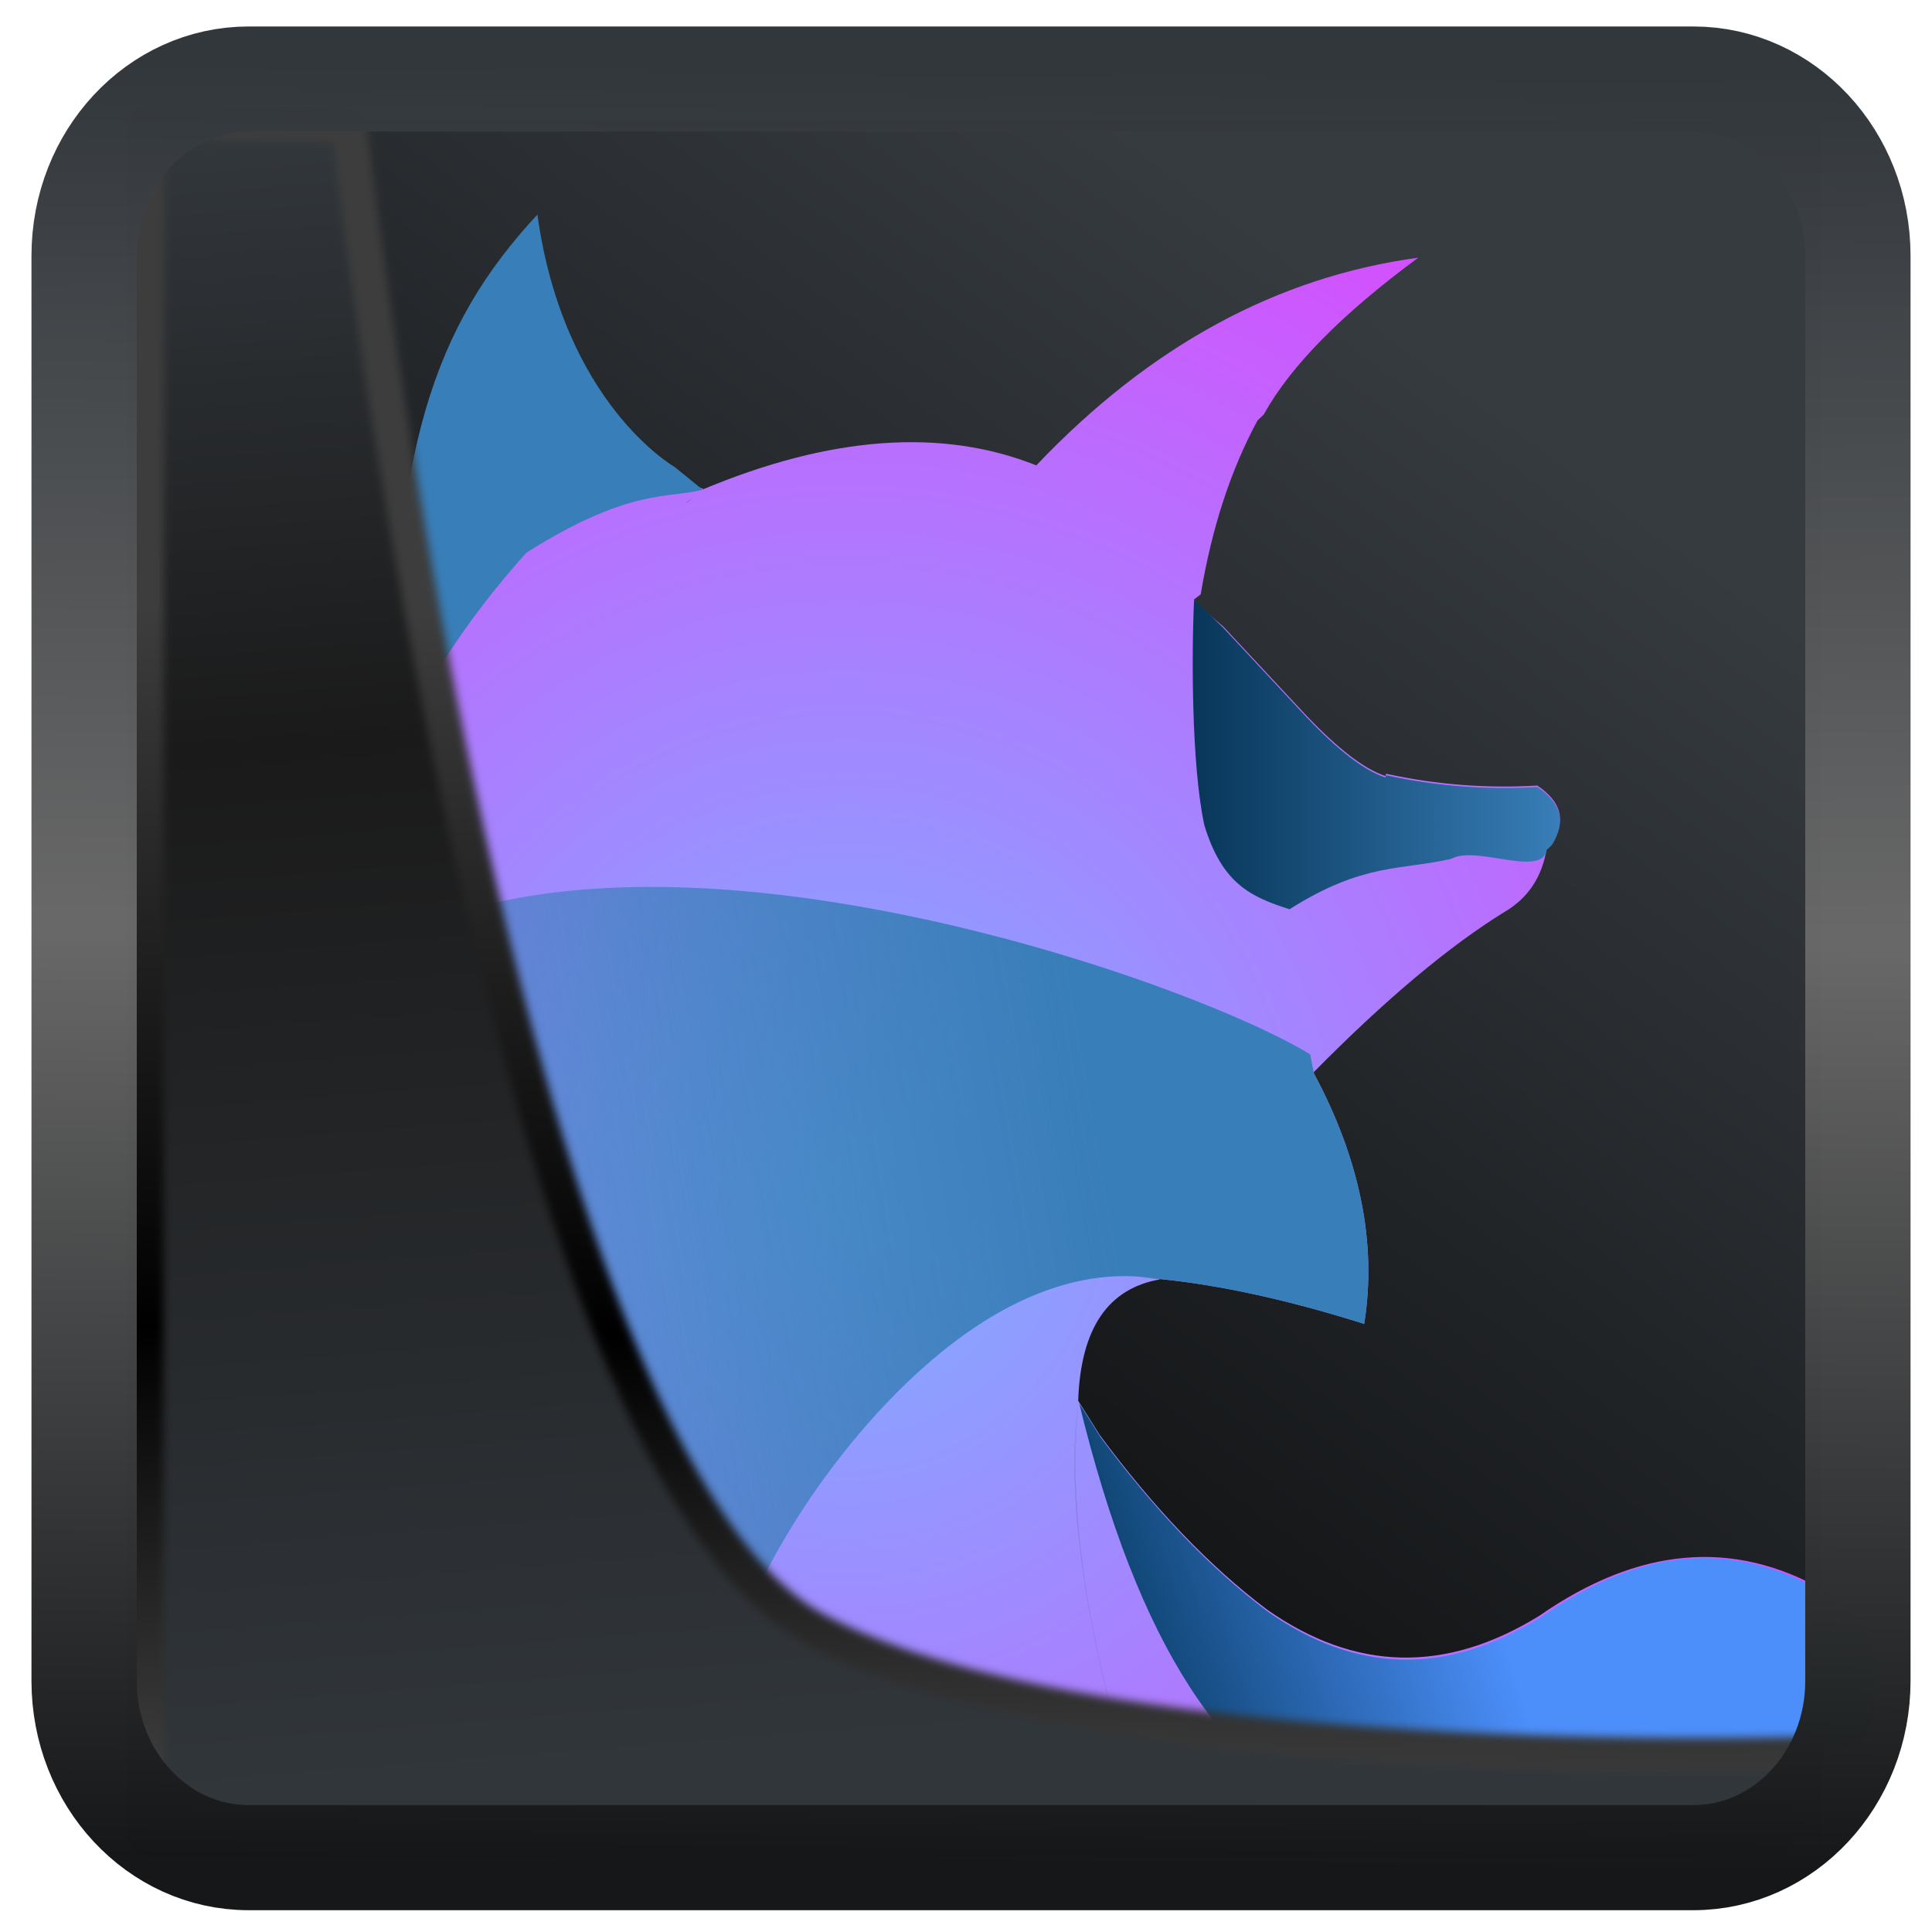
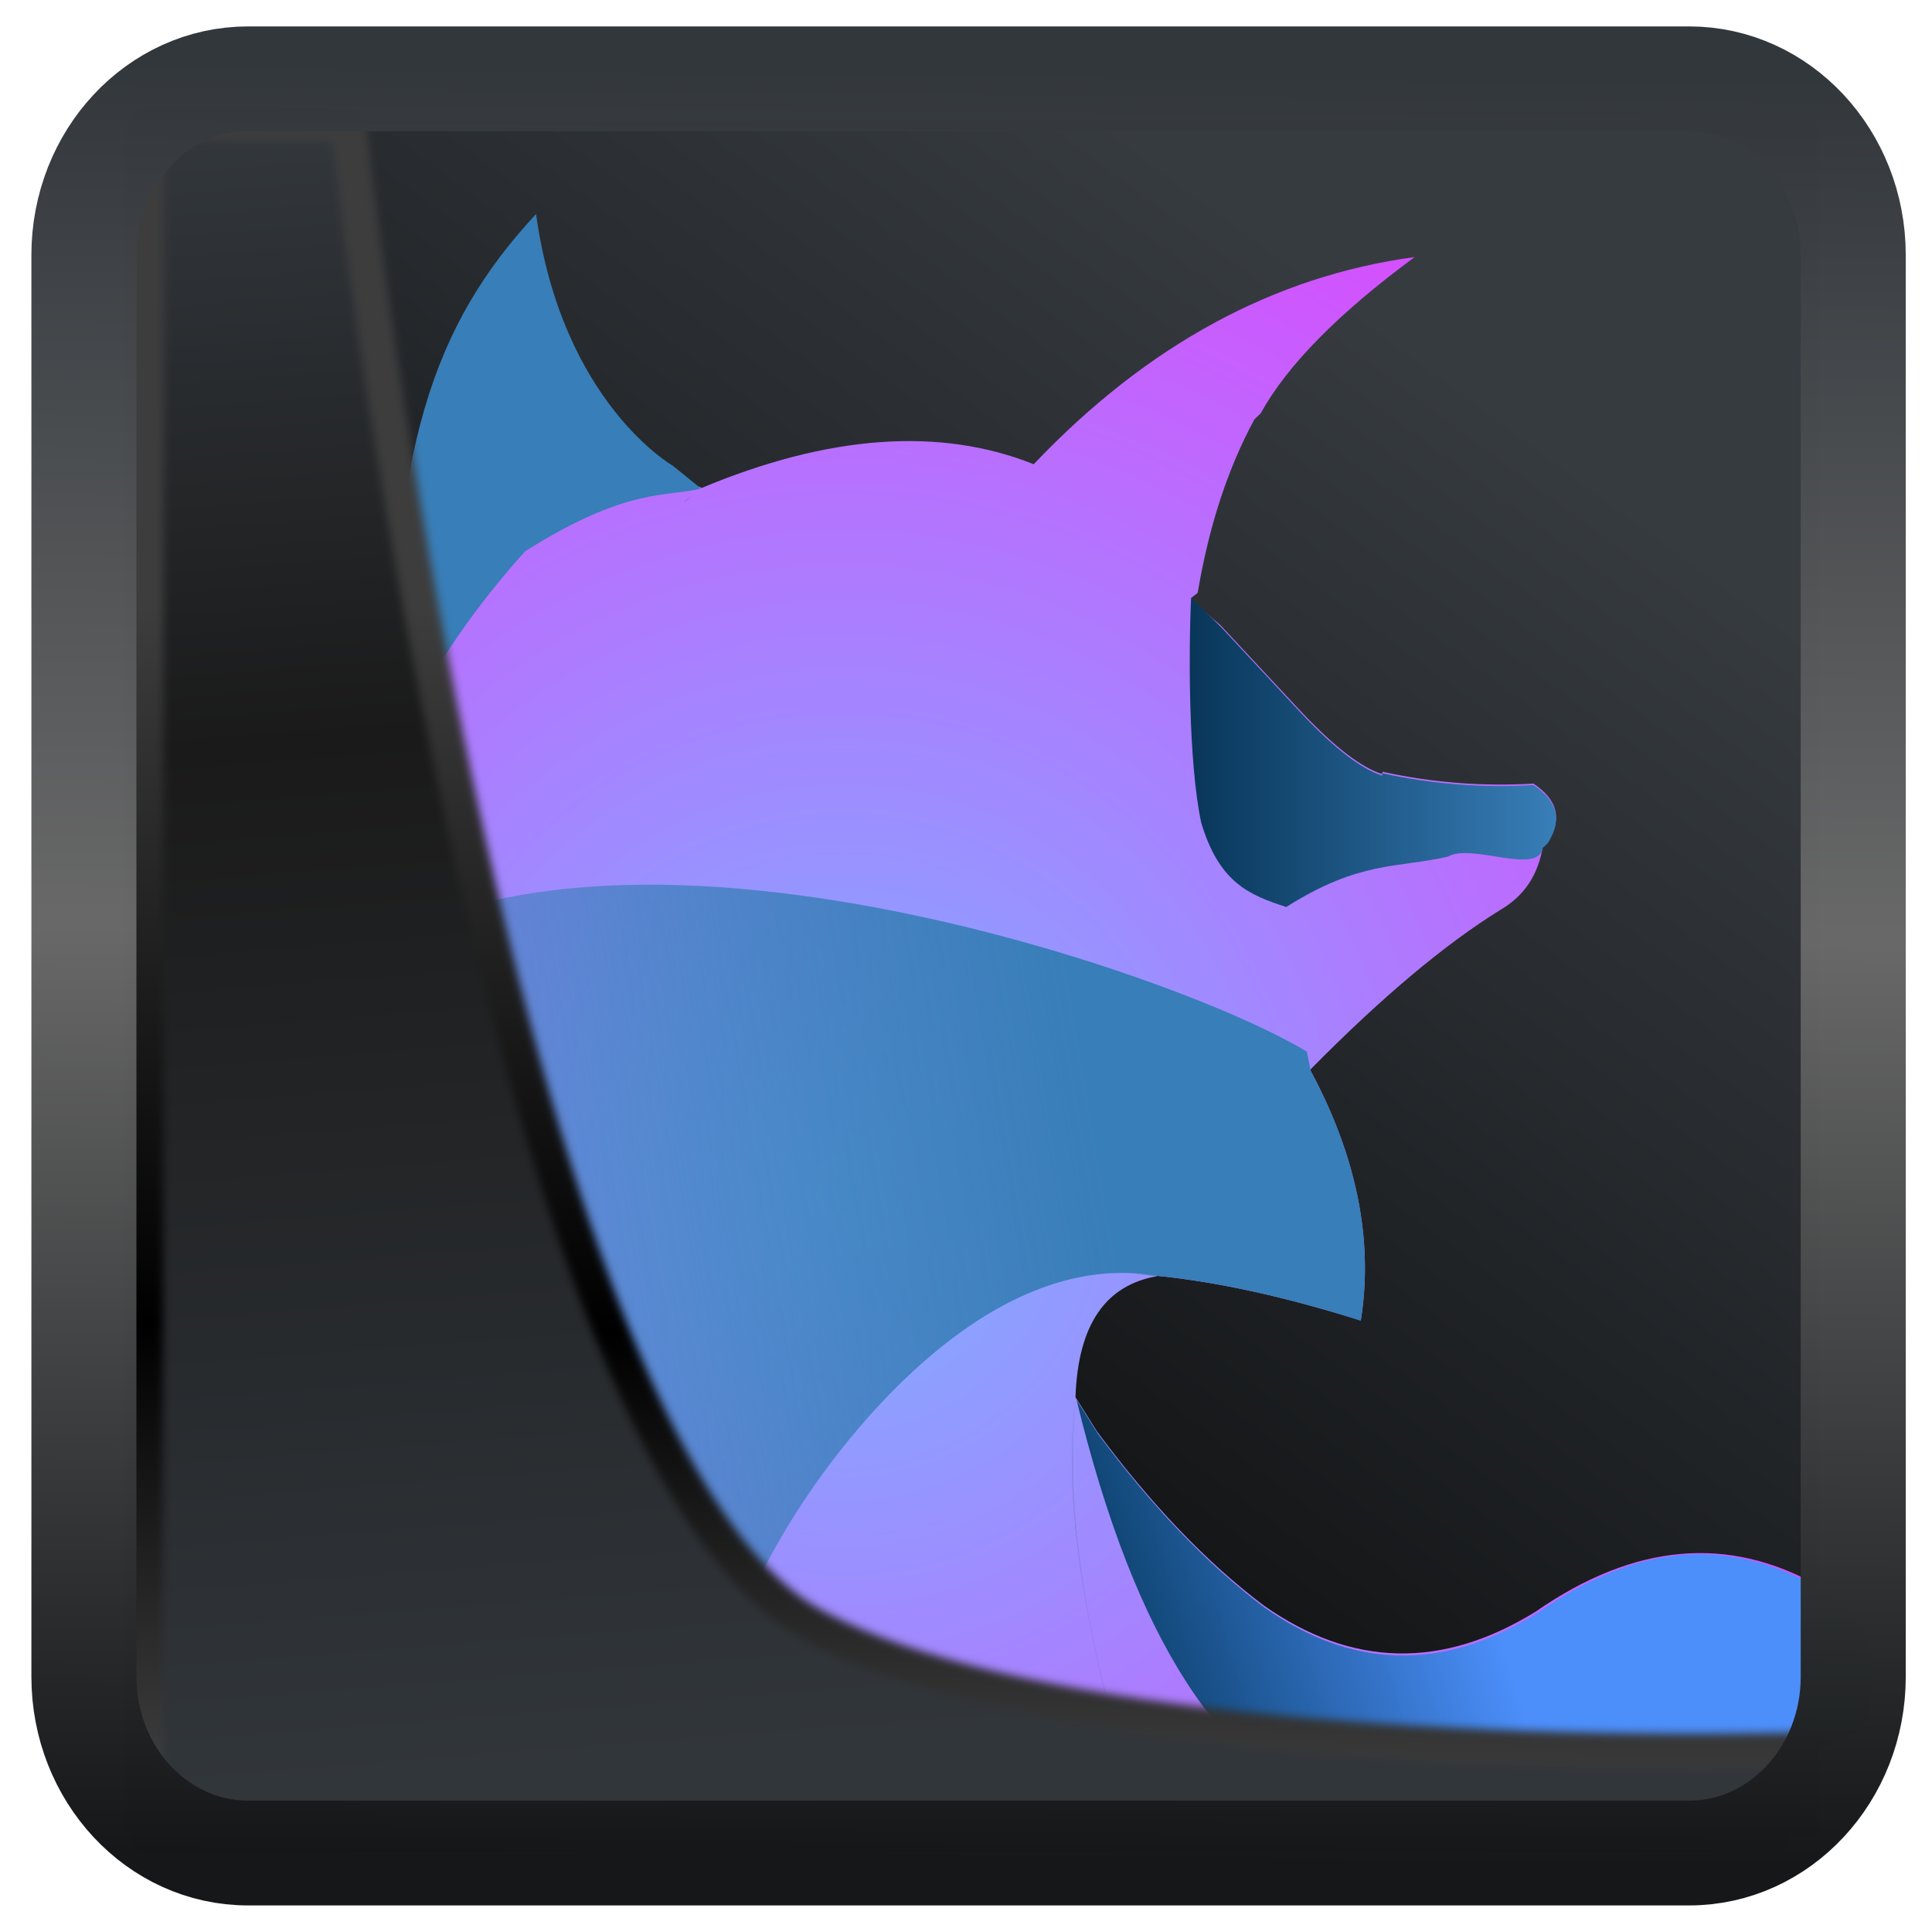
- <svg xmlns="http://www.w3.org/2000/svg" xmlns:xlink="http://www.w3.org/1999/xlink" width="32" height="32" version="1.1" viewBox="0 0 48 48" id="svg22">
+ <svg xmlns="http://www.w3.org/2000/svg" xmlns:xlink="http://www.w3.org/1999/xlink" width="32" height="32" version="1.1" viewBox="0 0 32 32" id="svg22">
  <defs id="defs12">
    <linearGradient id="linearGradient917">
      <stop style="stop-color:#000000;stop-opacity:0.996" offset="0" id="stop913" />
      <stop style="stop-color:#353a3f;stop-opacity:0.996" offset="1" id="stop915" />
    </linearGradient>
    <linearGradient id="linearGradient1005-3-3" x1="5.253" x2="9.382" y1="15.383" y2="2.942" gradientTransform="matrix(0.99999,0,0,0.99999,1.632,-0.61743)" gradientUnits="userSpaceOnUse">
      <stop stop-color="#fa8200" offset="0" id="stop2" />
      <stop stop-color="#ff9600" offset=".37" id="stop4" />
      <stop stop-color="#ffb400" offset="1" id="stop6" />
    </linearGradient>
    <filter id="filter4014" x="-0.062" y="-0.058" width="1.125" height="1.115" color-interpolation-filters="sRGB">
      <feGaussianBlur stdDeviation="1.094" id="feGaussianBlur9" />
    </filter>
    <linearGradient xlink:href="#linearGradient3487" id="linearGradient3403" gradientUnits="userSpaceOnUse" x1="6.949" y1="4.555" x2="11.215" y2="59.052" />
    <linearGradient id="linearGradient3487">
      <stop style="stop-color:#32373c;stop-opacity:1" offset="0" id="stop3481" />
      <stop id="stop3483" offset="0.368" style="stop-color:#1a1a1a;stop-opacity:1" />
      <stop style="stop-color:#31363b;stop-opacity:1" offset="1" id="stop3485" />
    </linearGradient>
    <linearGradient xlink:href="#linearGradient20604" id="linearGradient20558" gradientUnits="userSpaceOnUse" x1="25.802" y1="20.374" x2="25.111" y2="58.913" />
    <linearGradient id="linearGradient20604">
      <stop id="stop20598" offset="0" style="stop-color:#3d3d3d;stop-opacity:1" />
      <stop style="stop-color:#000000;stop-opacity:1" offset="0.618" id="stop20600" />
      <stop id="stop20602" offset="1" style="stop-color:#3d3d3d;stop-opacity:1" />
    </linearGradient>
    <filter style="color-interpolation-filters:sRGB" id="filter20720" x="-0.017" y="-0.016" width="1.034" height="1.033">
      <feGaussianBlur stdDeviation="0.147" id="feGaussianBlur20722" />
    </filter>
    <linearGradient gradientTransform="translate(0.360678,-0.1301695)" xlink:href="#linearGradient4555" id="linearGradient4557" x1="43.5" y1="64.012" x2="44.142" y2="0.306" gradientUnits="userSpaceOnUse" />
    <linearGradient id="linearGradient4555">
      <stop style="stop-color:#141618;stop-opacity:1" offset="0" id="stop4551" />
      <stop id="stop4559" offset="0.518" style="stop-color:#686868;stop-opacity:1" />
      <stop style="stop-color:#31363b;stop-opacity:1" offset="1" id="stop4553" />
    </linearGradient>
    <filter style="color-interpolation-filters:sRGB" id="filter4601" x="-0.03" width="1.06" y="-0.03" height="1.06">
      <feGaussianBlur stdDeviation="0.015" id="feGaussianBlur4603" />
    </filter>
-     <linearGradient xlink:href="#linearGradient917" id="linearGradient919" x1="7.401" y1="41.743" x2="33.063" y2="7.107" gradientUnits="userSpaceOnUse" />
+     <linearGradient xlink:href="#linearGradient917" id="linearGradient919" x1="7.401" y1="41.743" x2="33.063" y2="7.107" gradientUnits="userSpaceOnUse" gradientTransform="scale(0.665)" />
    <radialGradient xlink:href="#linearGradient4651" id="radialGradient4655" cx="4.735" cy="8.564" fx="4.735" fy="8.564" r="8" gradientTransform="matrix(0.7878145,0.07372684,-0.07206732,0.7927551,0.3367394,-0.3064182)" gradientUnits="userSpaceOnUse" />
    <linearGradient id="linearGradient4651">
      <stop style="stop-color:#7eb0ff;stop-opacity:1" offset="0" id="stop4647" />
      <stop style="stop-color:#da49fe;stop-opacity:1" offset="1" id="stop4649" />
    </linearGradient>
    <linearGradient gradientUnits="userSpaceOnUse" y2="8.325" x2="-2.286" y1="7.031" x1="4.958" id="linearGradient4869" xlink:href="#linearGradient4867" />
    <linearGradient id="linearGradient4867">
      <stop id="stop4863" offset="0" style="stop-color:#387eb8;stop-opacity:1;" />
      <stop id="stop4865" offset="1" style="stop-color:#387eb8;stop-opacity:0;" />
    </linearGradient>
    <linearGradient xlink:href="#linearGradient4620" id="linearGradient4622" x1="5.266" y1="10.141" x2="7.236" y2="9.5" gradientUnits="userSpaceOnUse" />
    <linearGradient id="linearGradient4620">
      <stop style="stop-color:#0b406a;stop-opacity:1" offset="0" id="stop4616" />
      <stop style="stop-color:#498ffa;stop-opacity:0.98" offset="1" id="stop4618" />
    </linearGradient>
    <linearGradient xlink:href="#linearGradient4643" id="linearGradient4645" x1="5.393" y1="4.468" x2="7.453" y2="4.468" gradientUnits="userSpaceOnUse" />
    <linearGradient id="linearGradient4643">
      <stop style="stop-color:#083659;stop-opacity:1" offset="0" id="stop4639" />
      <stop style="stop-color:#387eb8;stop-opacity:1" offset="1" id="stop4641" />
    </linearGradient>
  </defs>
-   <rect style="display:inline;fill:url(#linearGradient919);fill-opacity:1;fill-rule:evenodd;stroke:none;stroke-width:0.928;stroke-linejoin:round;stroke-miterlimit:7.8" id="rect1192" width="42.085" height="42.712" x="3.163" y="3.018" ry="0" />
-   <g transform="matrix(4.429929,0,0,4.65709,5.741104,-2.068995)" id="g4861">
+   <rect style="display:inline;fill:url(#linearGradient919);fill-opacity:1;fill-rule:evenodd;stroke:none;stroke-width:0.617;stroke-linejoin:round;stroke-miterlimit:7.8" id="rect1192" width="27.986" height="28.404" x="2.103" y="2.007" ry="0" />
+   <g transform="matrix(2.945903,0,0,3.096965,3.817834,-1.375882)" id="g4861">
    <path d="m 5.197,10.125 c 0,0 2.033,0.172 2.527,-0.009 l 0.834,-0.336 -0.004,-0.003 c 0.132,-0.052 0.256,-0.048 0.377,0.011 0.248,-0.035 0.335,-0.173 0.252,-0.405 -0.12,-0.173 -0.018,-0.316 -0.251,-0.455 -0.508,-0.275 -1.039,-0.231 -1.593,0.135 -0.527,0.31 -1.035,0.298 -1.529,-0.032 -0.323,-0.231 -0.636,-0.543 -0.938,-0.931 l -0.121,-0.183 c -0.056,0.441 0.007,1.006 0.199,1.702 l 0.004,0.009 -0.004,-0.008 c -0.192,-0.697 -0.256,-1.263 -0.199,-1.703 v -0.004 c 0.015,-0.385 0.169,-0.597 0.462,-0.644 L 5.088,7.257 5.214,7.268 c 0.331,0.032 0.712,0.11 1.141,0.239 0.072,-0.428 -0.023,-0.877 -0.282,-1.336 v -0.008 c 0.403,-0.389 0.76,-0.672 1.066,-0.852 0.136,-0.075 0.214,-0.189 0.24,-0.342 l 0.011,-0.008 0.004,-0.004 0.015,-0.015 c 0.079,-0.122 0.052,-0.22 -0.083,-0.307 -0.282,0.016 -0.566,-0.004 -0.848,-0.063 l -0.004,0.012 c -0.117,-0.036 -0.264,-0.143 -0.445,-0.324 l -0.463,-0.472 -0.139,-0.113 v 0.015 h -0.004 l 0.004,-0.019 -0.026,-0.029 0.037,-0.027 c 0.063,-0.357 0.169,-0.665 0.319,-0.928 L 5.792,2.655 c 0.151,-0.26 0.441,-0.538 0.866,-0.836 -0.791,0.102 -1.506,0.471 -2.142,1.108 -0.527,-0.2 -1.152,-0.158 -1.872,0.129 l -0.086,0.068 -0.007,0.004 0.094,-0.071 0.004,-0.004 C 2.196,2.876 0.9,2.631 0.908,4.374 L 0.743,4.632 0.701,4.662 0.693,4.671 0.689,4.675 0.681,4.692 c -0.817,3.591 -0.911,3.685 4.516,5.433 z" id="path8" style="fill:url(#radialGradient4655);fill-opacity:1" />
    <path d="m 2.598,10.229 c 0,0 -0.037,-1.098 0.984,-2.202 C 4.445,7.105 5.088,7.257 5.213,7.268 l -0.124,-0.011 0.125,0.011 c 0.331,0.032 0.712,0.11 1.141,0.239 0.072,-0.428 -0.023,-0.877 -0.282,-1.336 L 6.052,6.069 C 5.266,5.614 1.659,4.449 0.395,5.829 0.194,6.886 2.598,10.229 2.598,10.229 Z" id="path8-5" style="fill:url(#linearGradient4869);fill-opacity:1" />
    <path d="M 1.656,3.393 C 2.234,3.045 2.459,3.104 2.645,3.057 L 2.487,2.935 c 0,0 -0.622,-0.336 -0.769,-1.346 C 1.142,2.178 0.89,2.853 0.909,4.374 1.059,4.236 1.161,3.919 1.656,3.393 Z" id="path8-2" style="fill:#387eb8;fill-opacity:1" />
    <path d="m 8.845,9.803 0.079,-0.003 C 9.056,9.749 9.025,9.723 9.146,9.719 9.228,9.456 9.381,9.211 8.936,8.939 c -0.536,-0.286 -1.039,-0.231 -1.593,0.135 -0.527,0.31 -1.035,0.298 -1.529,-0.032 -0.323,-0.231 -0.636,-0.543 -0.938,-0.931 l -0.121,-0.183 c -0.056,0.441 0.007,1.006 0.199,1.702 l 0.004,0.009 -0.004,-0.008 c -0.192,-0.697 -0.256,-1.263 -0.199,-1.703 v -0.004 c 0.669,2.624 1.96,2.728 4.09,1.881 z" id="path8-9" style="fill:url(#linearGradient4622);fill-opacity:1" />
    <path d="M 5.936,5.295 C 6.35,5.046 6.559,5.088 6.844,5.026 c 0.136,-0.075 0.509,0.104 0.535,-0.049 l 0.011,-0.008 0.004,-0.004 0.015,-0.015 c 0.079,-0.122 0.052,-0.22 -0.083,-0.307 -0.282,0.016 -0.566,-0.004 -0.848,-0.063 l -0.004,0.012 c -0.117,-0.036 -0.264,-0.143 -0.445,-0.324 L 5.567,3.796 5.401,3.642 C 5.387,3.918 5.385,4.521 5.458,4.845 5.559,5.163 5.724,5.23 5.936,5.295 Z" id="path8-1" style="fill:url(#linearGradient4645);fill-opacity:1" />
  </g>
-   <path style="display:inline;mix-blend-mode:normal;fill:url(#linearGradient3403);fill-opacity:1;stroke:url(#linearGradient20558);stroke-width:1.162;stroke-linecap:butt;stroke-linejoin:round;stroke-miterlimit:4;stroke-dasharray:none;stroke-opacity:1;filter:url(#filter20720)" d="M 4.704,3.981 4.691,60.802 H 58.595 l 1.022,-2.866 c 0,0 -23.875,0.766 -32.844,-4.14 C 16.258,48.042 11.401,4.098 11.401,4.098 Z" id="path1686" transform="matrix(0.7518797,0,0,0.7518797,0.09970467,0.02488636)" />
-   <rect style="display:inline;fill:none;fill-opacity:1;stroke:url(#linearGradient4557);stroke-width:3.714;stroke-linejoin:round;stroke-miterlimit:7.8;stroke-dasharray:none;stroke-opacity:0.995;filter:url(#filter4601)" id="rect4539" width="62.567" height="62.867" x="1.032" y="0.596" ry="6.245" rx="5.803" transform="matrix(0.7043479,0,0,0.7029123,1.362985,1.544206)" />
+   <path style="display:inline;mix-blend-mode:normal;fill:url(#linearGradient3403);fill-opacity:1;stroke:url(#linearGradient20558);stroke-width:1.162;stroke-linecap:butt;stroke-linejoin:round;stroke-miterlimit:4;stroke-dasharray:none;stroke-opacity:1;filter:url(#filter20720)" d="M 4.704,3.981 4.691,60.802 H 58.595 l 1.022,-2.866 c 0,0 -23.875,0.766 -32.844,-4.14 C 16.258,48.042 11.401,4.098 11.401,4.098 Z" id="path1686" transform="matrix(0.5,0,0,0.5,0.06630363,0.01654935)" />
+   <rect style="display:inline;fill:none;fill-opacity:1;stroke:url(#linearGradient4557);stroke-width:3.714;stroke-linejoin:round;stroke-miterlimit:7.8;stroke-dasharray:none;stroke-opacity:0.995;filter:url(#filter4601)" id="rect4539" width="62.567" height="62.867" x="1.032" y="0.596" ry="6.245" rx="5.803" transform="matrix(0.4683914,0,0,0.4674367,0.9063849,1.026897)" />
</svg>
